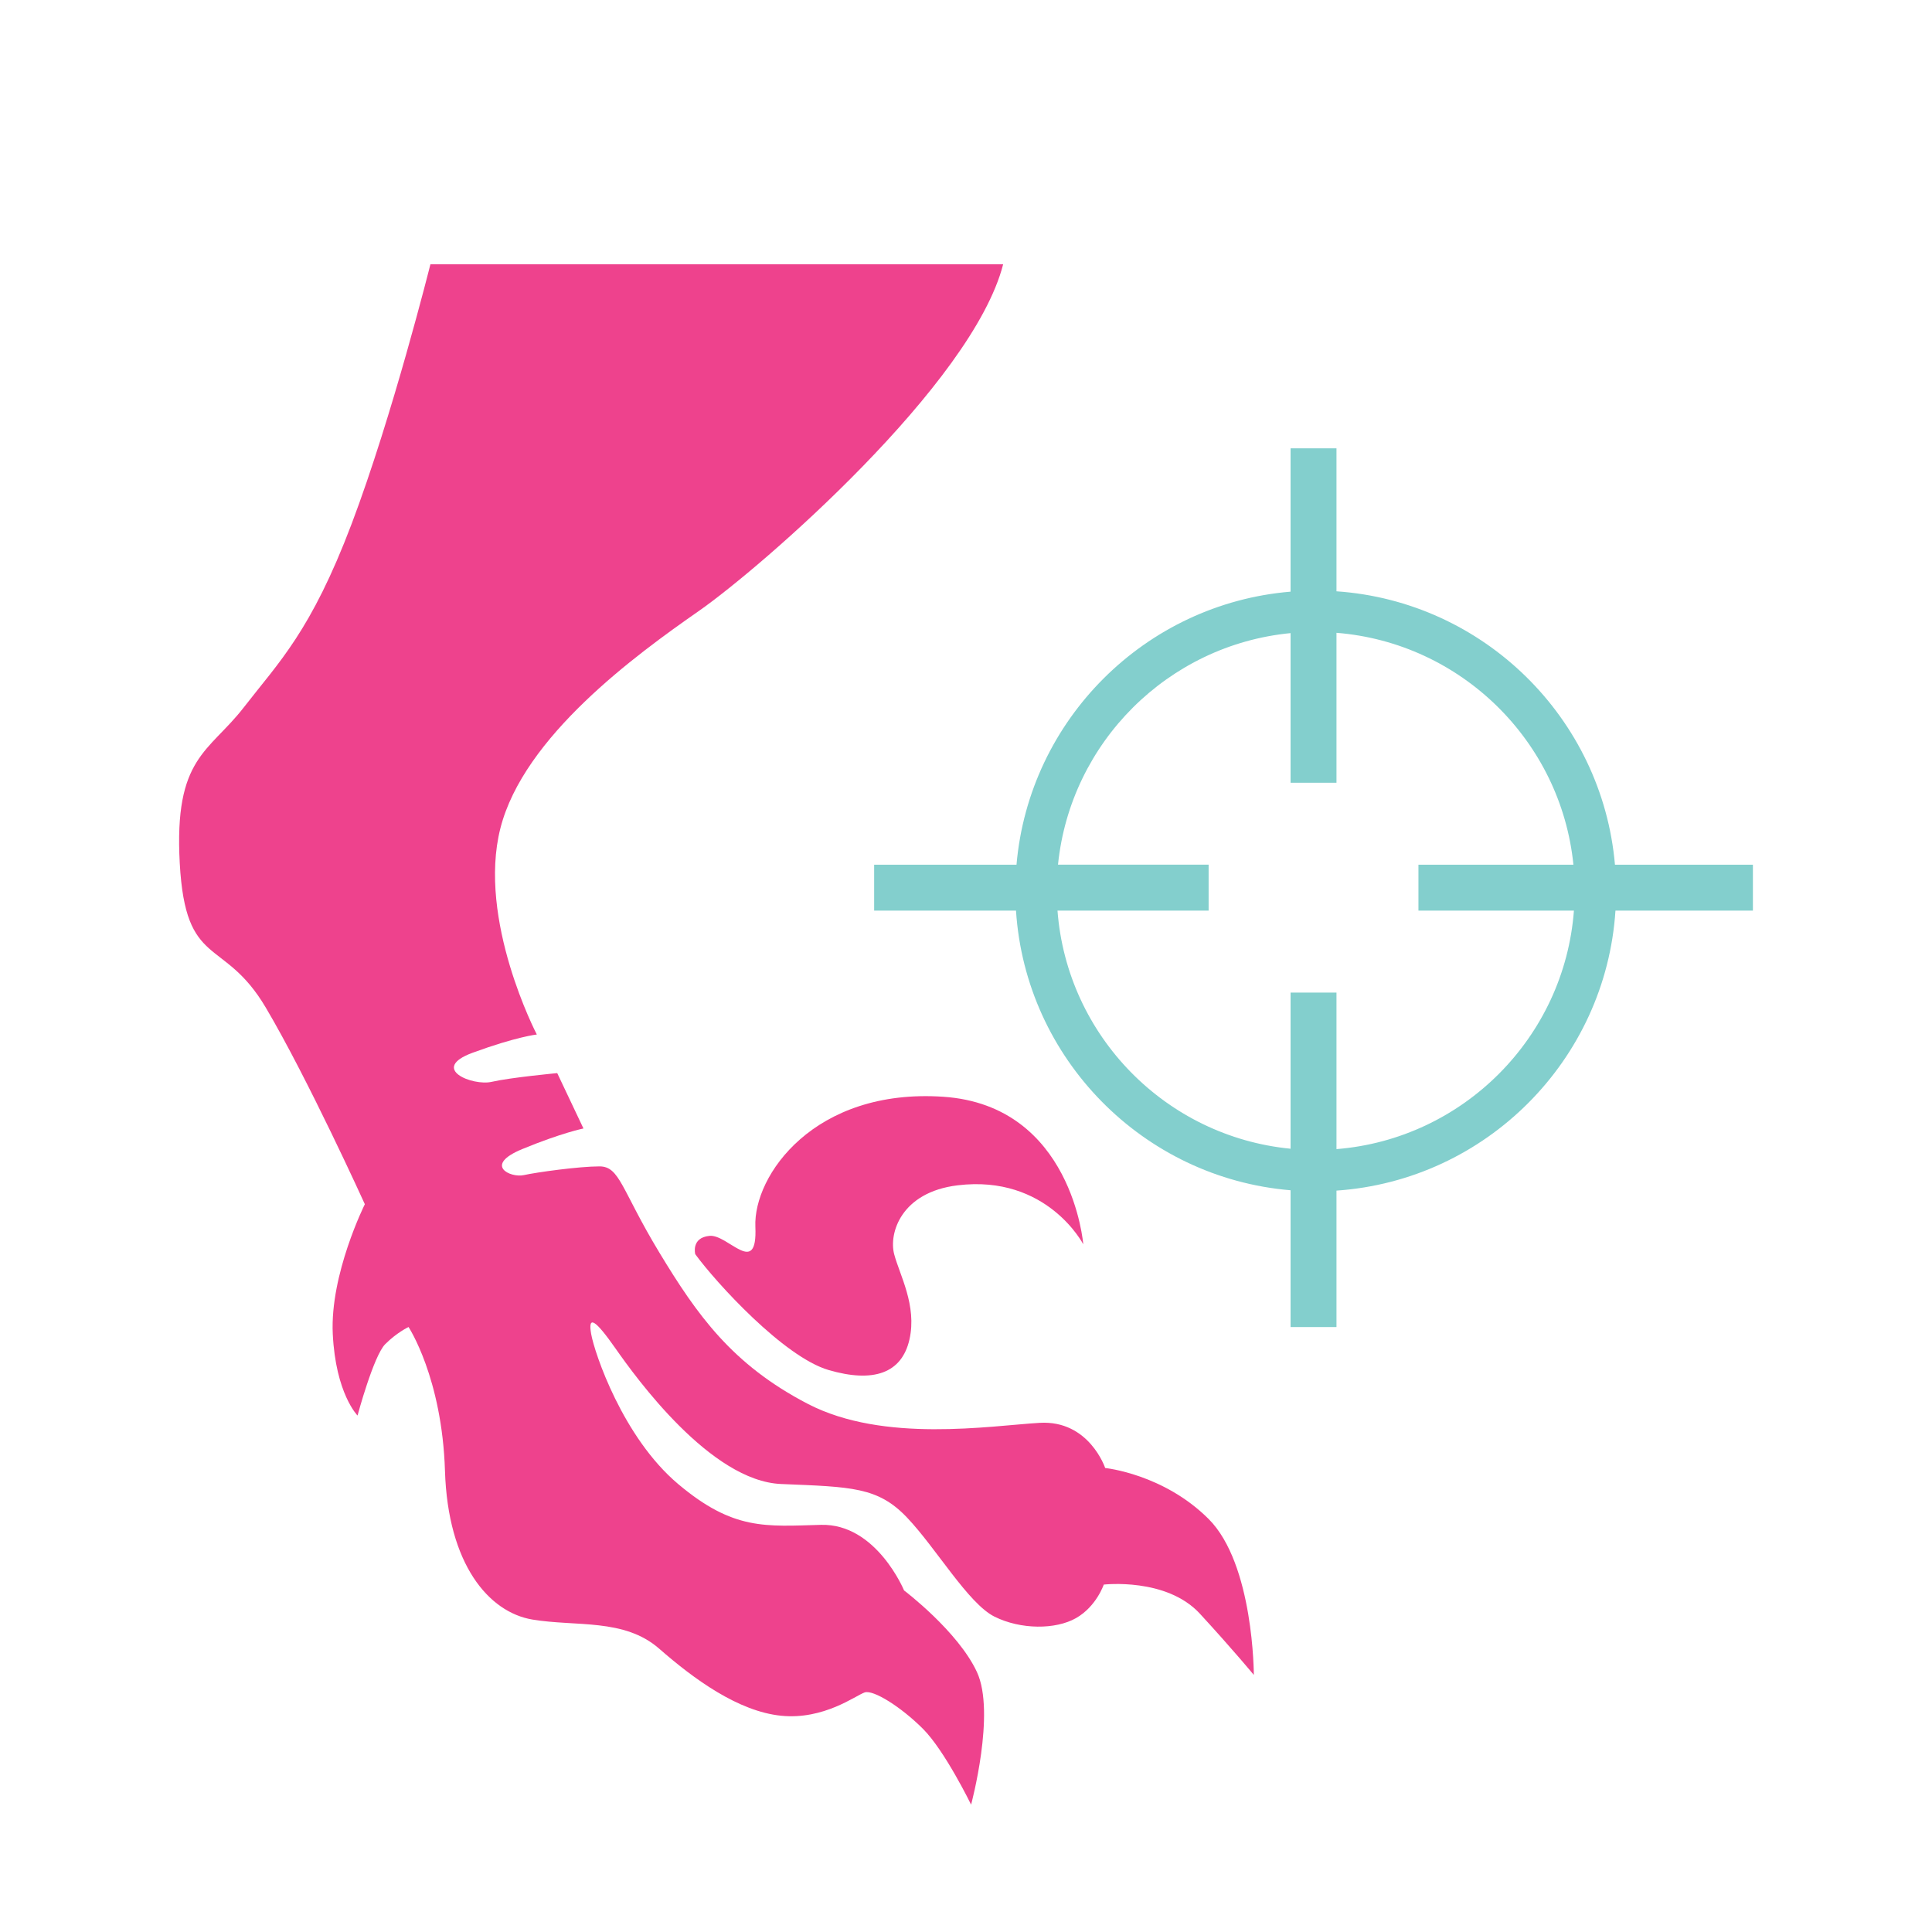
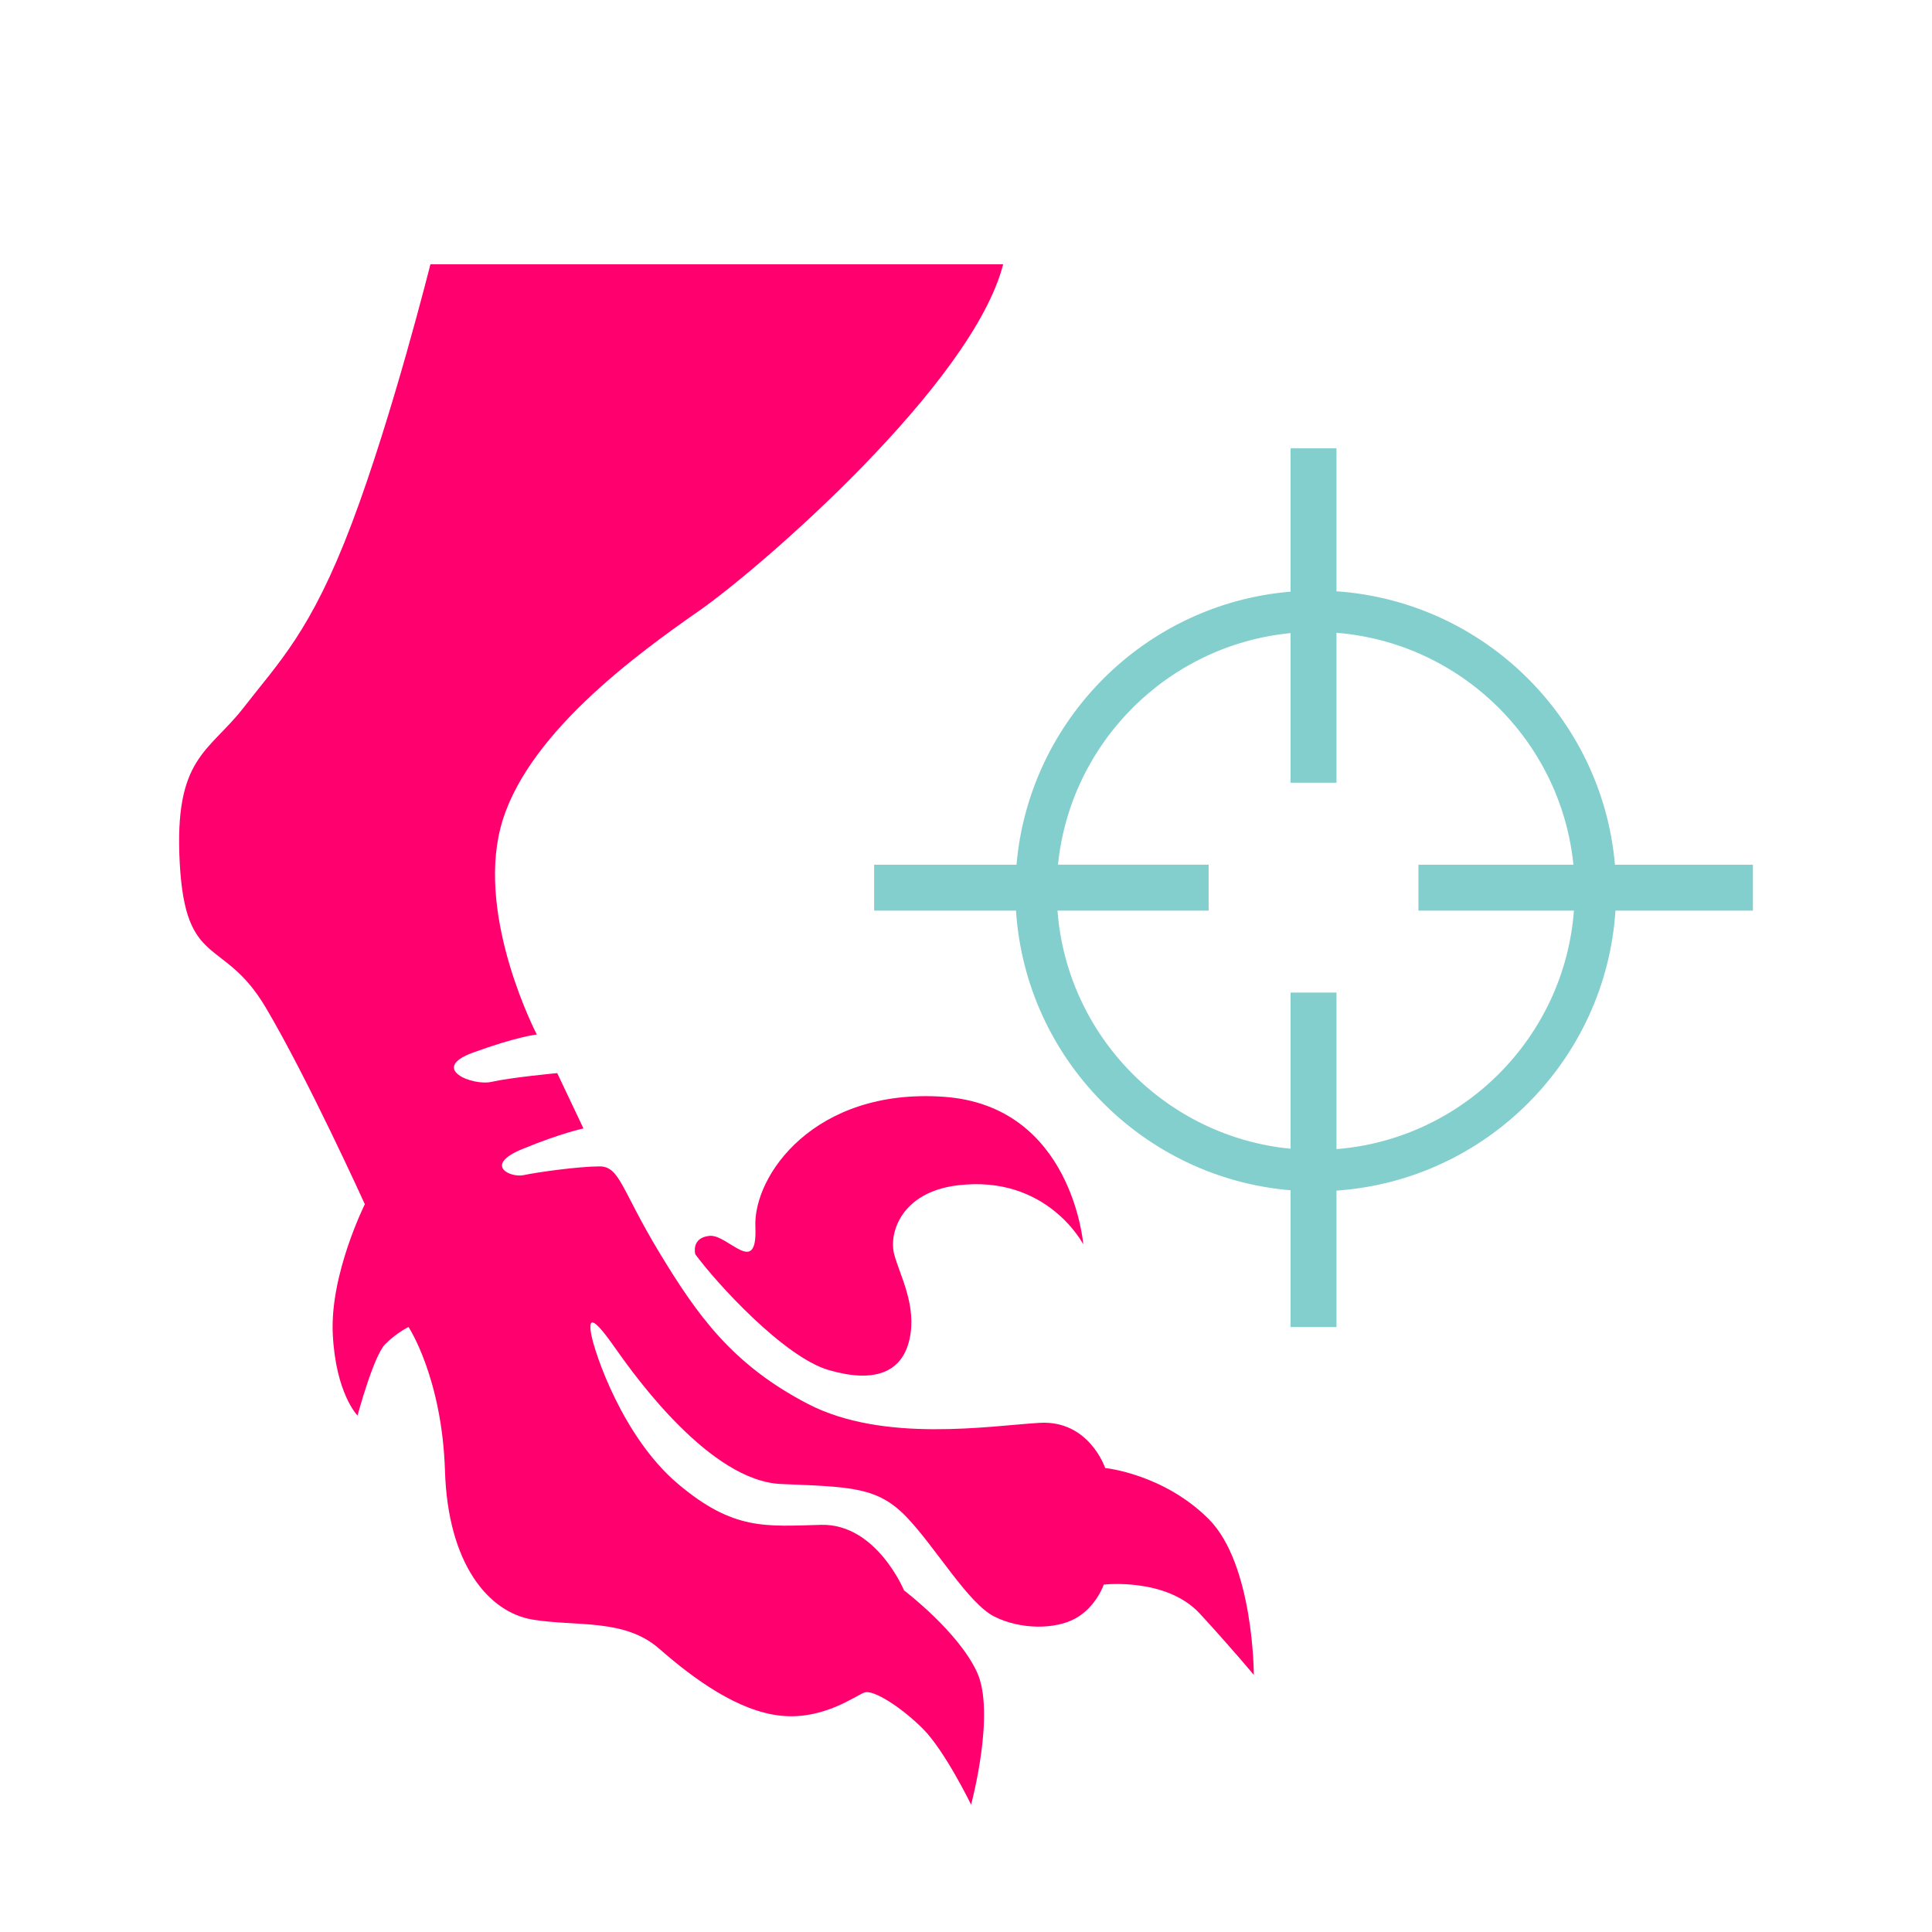
<svg xmlns="http://www.w3.org/2000/svg" id="uuid-c3dddae8-20ed-48ee-bc4c-edeafee474a5" data-name="Layer 1" viewBox="0 0 500 500">
  <path d="M453.65,223.79h-35.7c-3.3-37.94-33.94-68.14-72.07-70.76v-37.01h-11.88v37.1c-37.6,3.13-67.67,33.11-70.93,70.67h-36.84v11.88h36.71c2.49,38.35,32.9,69.19,71.06,72.37v35.4h11.88v-35.31c38.69-2.66,69.68-33.73,72.2-72.46h35.57v-11.88ZM345.88,297.38v-40.5h-11.88v40.41c-32.25-3.12-57.87-29.19-60.32-61.63h39.11v-11.88h-38.98c3.2-31.65,28.5-56.87,60.19-59.93v38.72h11.88v-38.8c32.21,2.57,58.09,27.99,61.32,60.02h-40.11v11.88h40.24c-2.48,32.82-28.67,59.1-61.45,61.72Z" style="fill: #83cfcd;" />
-   <path d="M259.61,68.4H111.39s-9.81,39.22-20.37,67.13c-10.56,27.91-18.86,35.83-27.91,47.52s-18.1,12.82-16.59,40.35c1.51,27.53,11.31,18.86,22.25,37.34,10.94,18.48,25.65,50.91,25.65,50.91,0,0-9.05,18.1-8.3,33.57.75,15.46,6.41,21.12,6.41,21.12,0,0,4.15-15.46,7.17-18.48s6.03-4.43,6.03-4.43c0,0,8.67,13.11,9.43,37.24.75,24.14,11.31,36.58,22.63,38.47,11.31,1.89,23.76-.38,32.81,7.54,9.05,7.92,20.47,16.22,31.54,17.35,11.08,1.13,19.37-5.28,21.64-6.03,2.26-.75,9.43,3.77,15.09,9.43,5.66,5.66,12.45,19.61,12.45,19.61,0,0,6.41-23.76,1.51-34.32-4.9-10.56-18.86-21.12-18.86-21.12,0,0-7.17-17.35-21.5-16.97s-22.63,1.51-36.96-10.56c-14.33-12.07-21.66-33.94-22.52-38.85s1.03-3.77,6.31,3.77,24.61,34.32,42.86,35.07,25.03.75,32.57,8.67c7.54,7.92,15.84,22.25,22.63,25.65,6.79,3.39,15.84,3.39,21.12.38,5.28-3.01,7.17-8.67,7.17-8.67,0,0,16.22-1.89,24.89,7.54,8.67,9.43,13.95,15.84,13.95,15.84,0,0,0-28.66-11.69-40.35-11.69-11.69-26.78-13.2-26.78-13.2,0,0-4.15-12.45-16.97-11.69s-40.35,5.28-59.97-4.9c-19.61-10.18-28.66-23.01-38.47-39.22s-10.18-22.25-15.46-22.25-16.22,1.51-19.61,2.26-10.56-2.54-.38-6.74,15.84-5.33,15.84-5.33l-6.79-14.33s-12.07,1.13-16.97,2.26-16.22-3.39-4.9-7.54c11.31-4.15,16.59-4.71,16.59-4.71,0,0-15.46-29.61-9.43-53.37s35.07-44.88,51.29-56.19c16.22-11.31,70.9-58.83,78.82-89.76Z" style="fill: #ee428d;" />
-   <path d="M179.93,324.58c5.37,7.35,22.91,26.59,34.51,29.98,11.6,3.39,18.95.85,20.93-7.92s-2.55-16.69-3.96-22.06,1.74-16.03,16.41-17.82c23.19-2.83,32.53,15.27,32.53,15.27,0,0-2.83-35.92-36.21-38.19s-49.22,20.37-48.65,33.66c.57,13.29-7.07,1.86-11.88,2.34s-3.68,4.73-3.68,4.73Z" style="fill: #ee428d;" />
+   <path d="M259.61,68.4H111.39s-9.81,39.22-20.37,67.13c-10.56,27.91-18.86,35.83-27.91,47.52s-18.1,12.82-16.59,40.35c1.51,27.53,11.31,18.86,22.25,37.34,10.94,18.48,25.65,50.91,25.65,50.91,0,0-9.05,18.1-8.3,33.57.75,15.46,6.41,21.12,6.41,21.12,0,0,4.15-15.46,7.17-18.48s6.03-4.43,6.03-4.43c0,0,8.67,13.11,9.43,37.24.75,24.14,11.31,36.58,22.63,38.47,11.31,1.89,23.76-.38,32.81,7.54,9.05,7.92,20.47,16.22,31.54,17.35,11.08,1.13,19.37-5.28,21.64-6.03,2.26-.75,9.43,3.77,15.09,9.43,5.66,5.66,12.45,19.61,12.45,19.61,0,0,6.41-23.76,1.51-34.32-4.9-10.56-18.86-21.12-18.86-21.12,0,0-7.17-17.35-21.5-16.97s-22.63,1.51-36.96-10.56c-14.33-12.07-21.66-33.94-22.52-38.85s1.03-3.77,6.31,3.77,24.61,34.32,42.86,35.07,25.03.75,32.57,8.67c7.54,7.92,15.84,22.25,22.63,25.65,6.79,3.39,15.84,3.39,21.12.38,5.28-3.01,7.17-8.67,7.17-8.67,0,0,16.22-1.89,24.89,7.54,8.67,9.43,13.95,15.84,13.95,15.84,0,0,0-28.66-11.69-40.35-11.69-11.69-26.78-13.2-26.78-13.2,0,0-4.15-12.45-16.97-11.69s-40.35,5.28-59.97-4.9c-19.61-10.18-28.66-23.01-38.47-39.22s-10.18-22.25-15.46-22.25-16.22,1.51-19.61,2.26-10.56-2.54-.38-6.74,15.84-5.33,15.84-5.33l-6.79-14.33s-12.07,1.13-16.97,2.26-16.22-3.39-4.9-7.54c11.31-4.15,16.59-4.71,16.59-4.71,0,0-15.46-29.61-9.43-53.37s35.07-44.88,51.29-56.19c16.22-11.31,70.9-58.83,78.82-89.76Z" style="fill: #FF006E;" />
+   <path d="M179.93,324.58c5.37,7.35,22.91,26.59,34.51,29.98,11.6,3.39,18.95.85,20.93-7.92s-2.55-16.69-3.96-22.06,1.74-16.03,16.41-17.82c23.19-2.83,32.53,15.27,32.53,15.27,0,0-2.83-35.92-36.21-38.19s-49.22,20.37-48.65,33.66c.57,13.29-7.07,1.86-11.88,2.34s-3.68,4.73-3.68,4.73Z" style="fill: #FF006E;" />
</svg>
